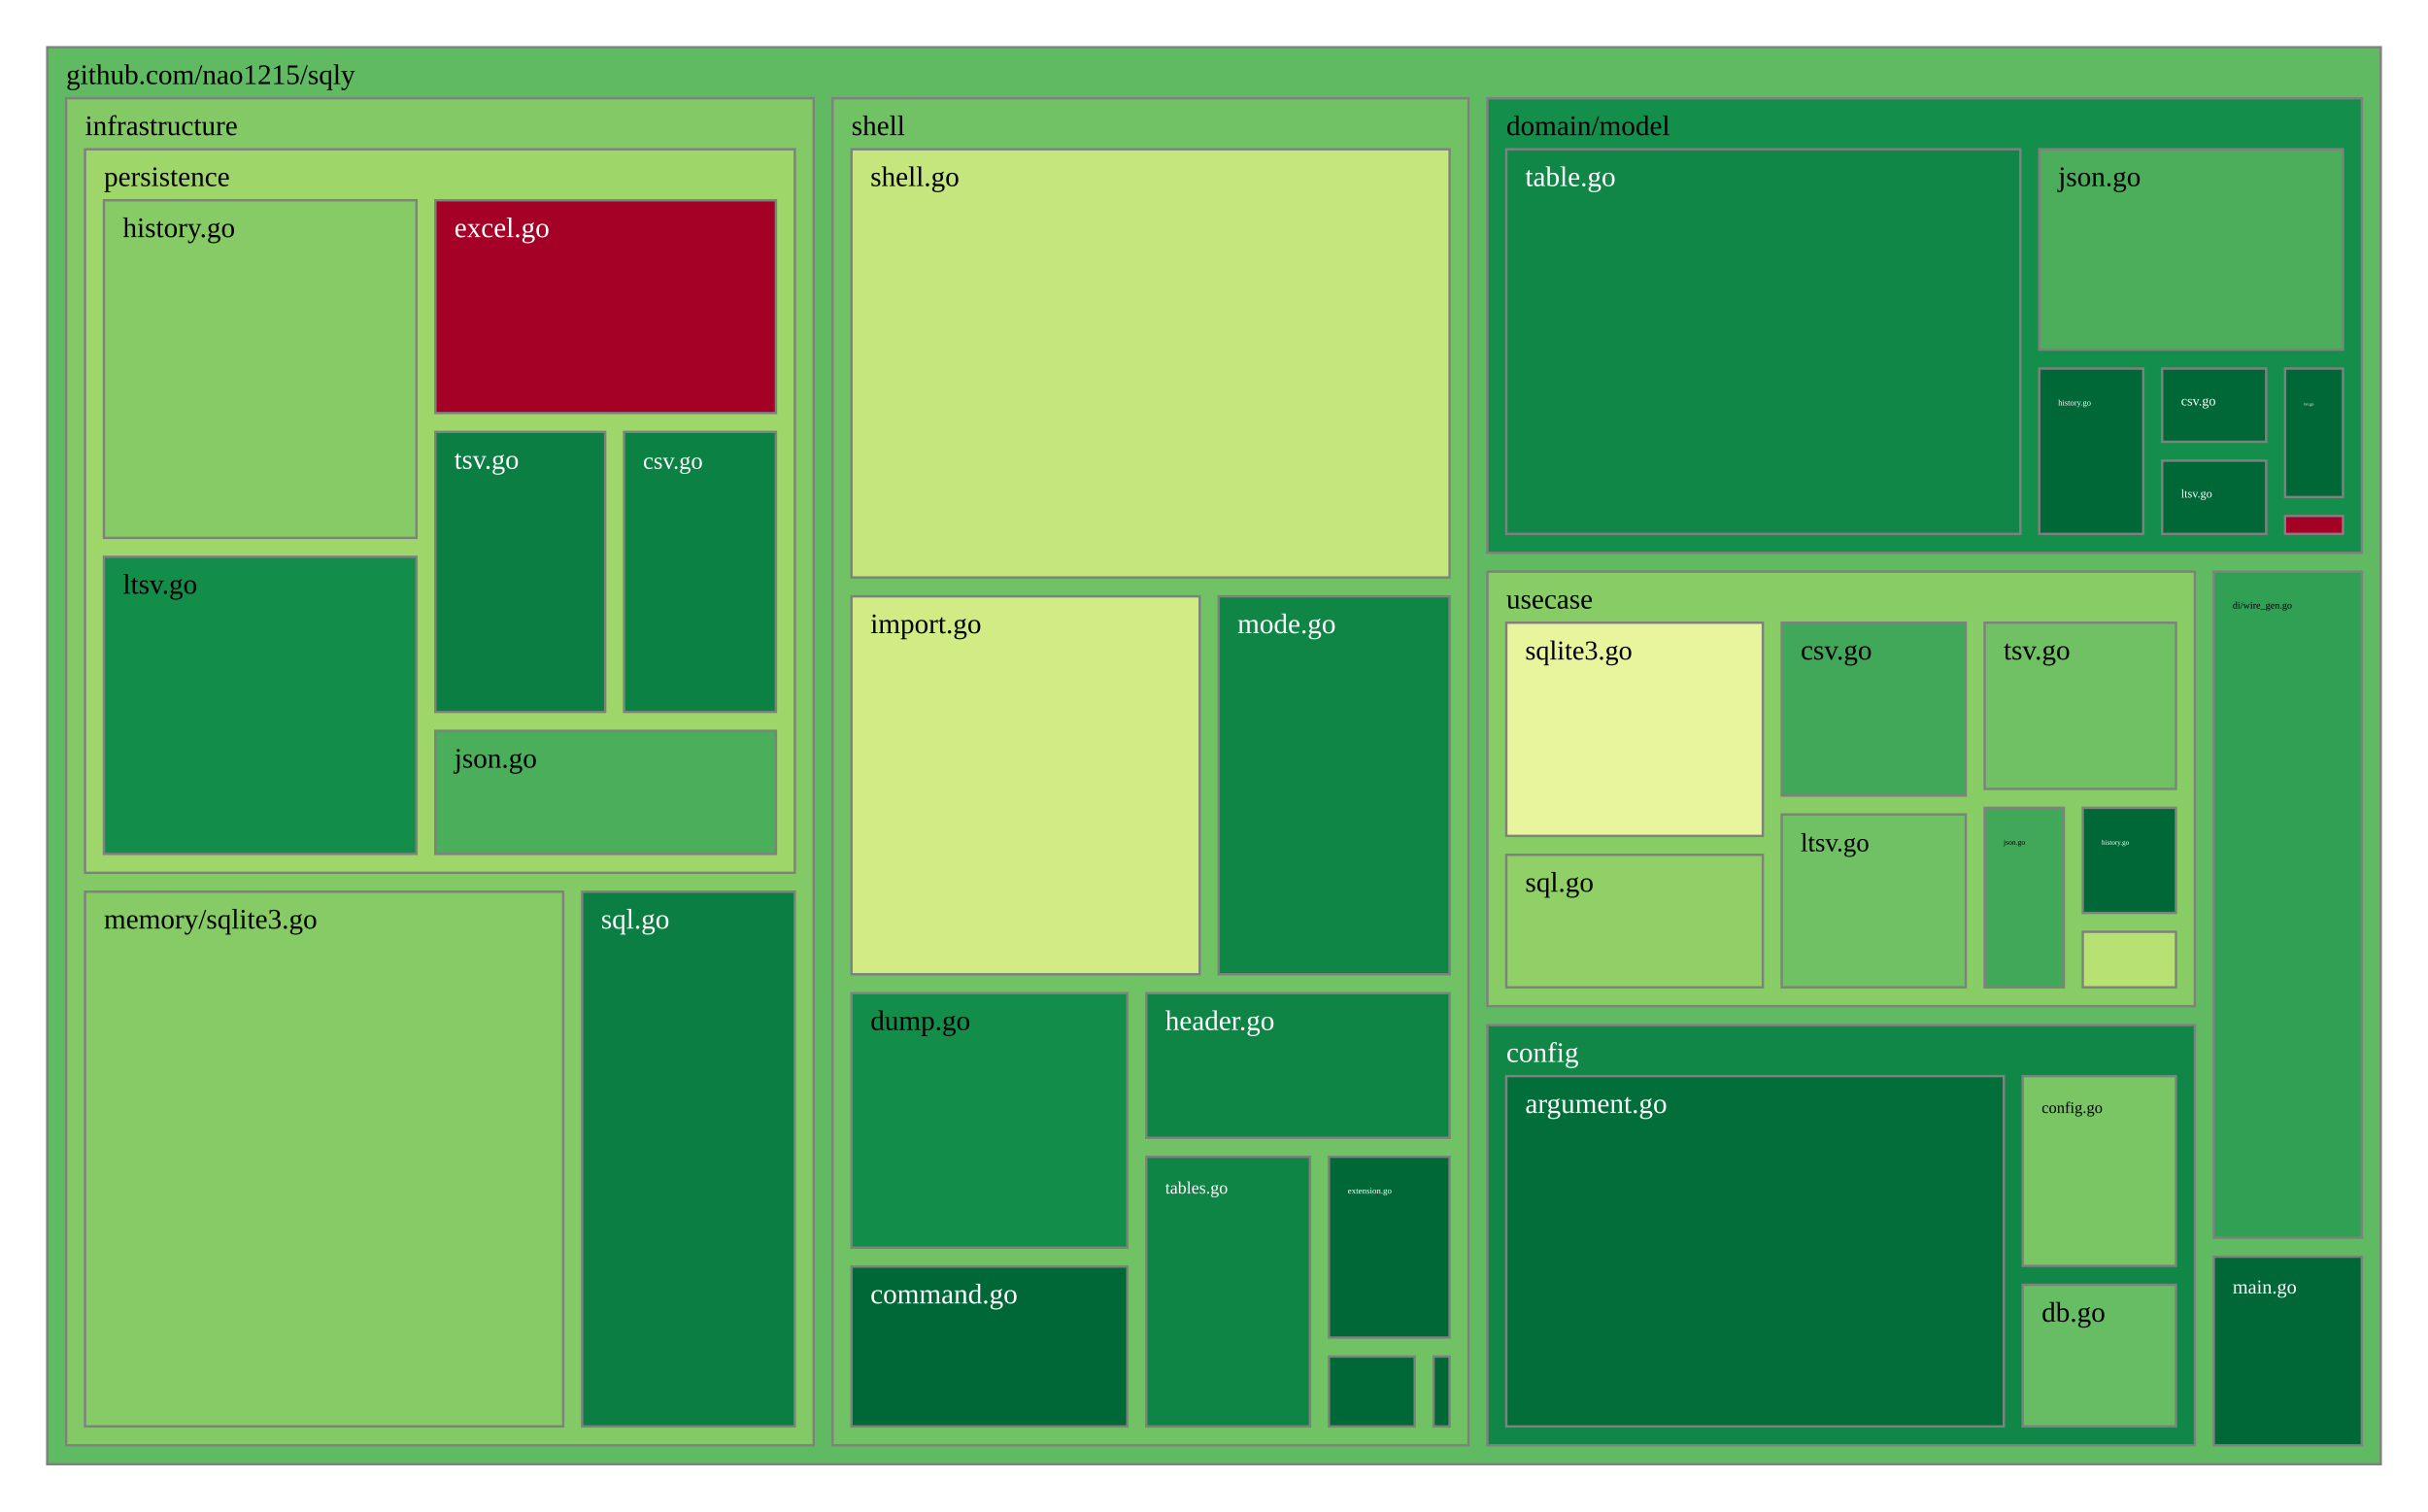
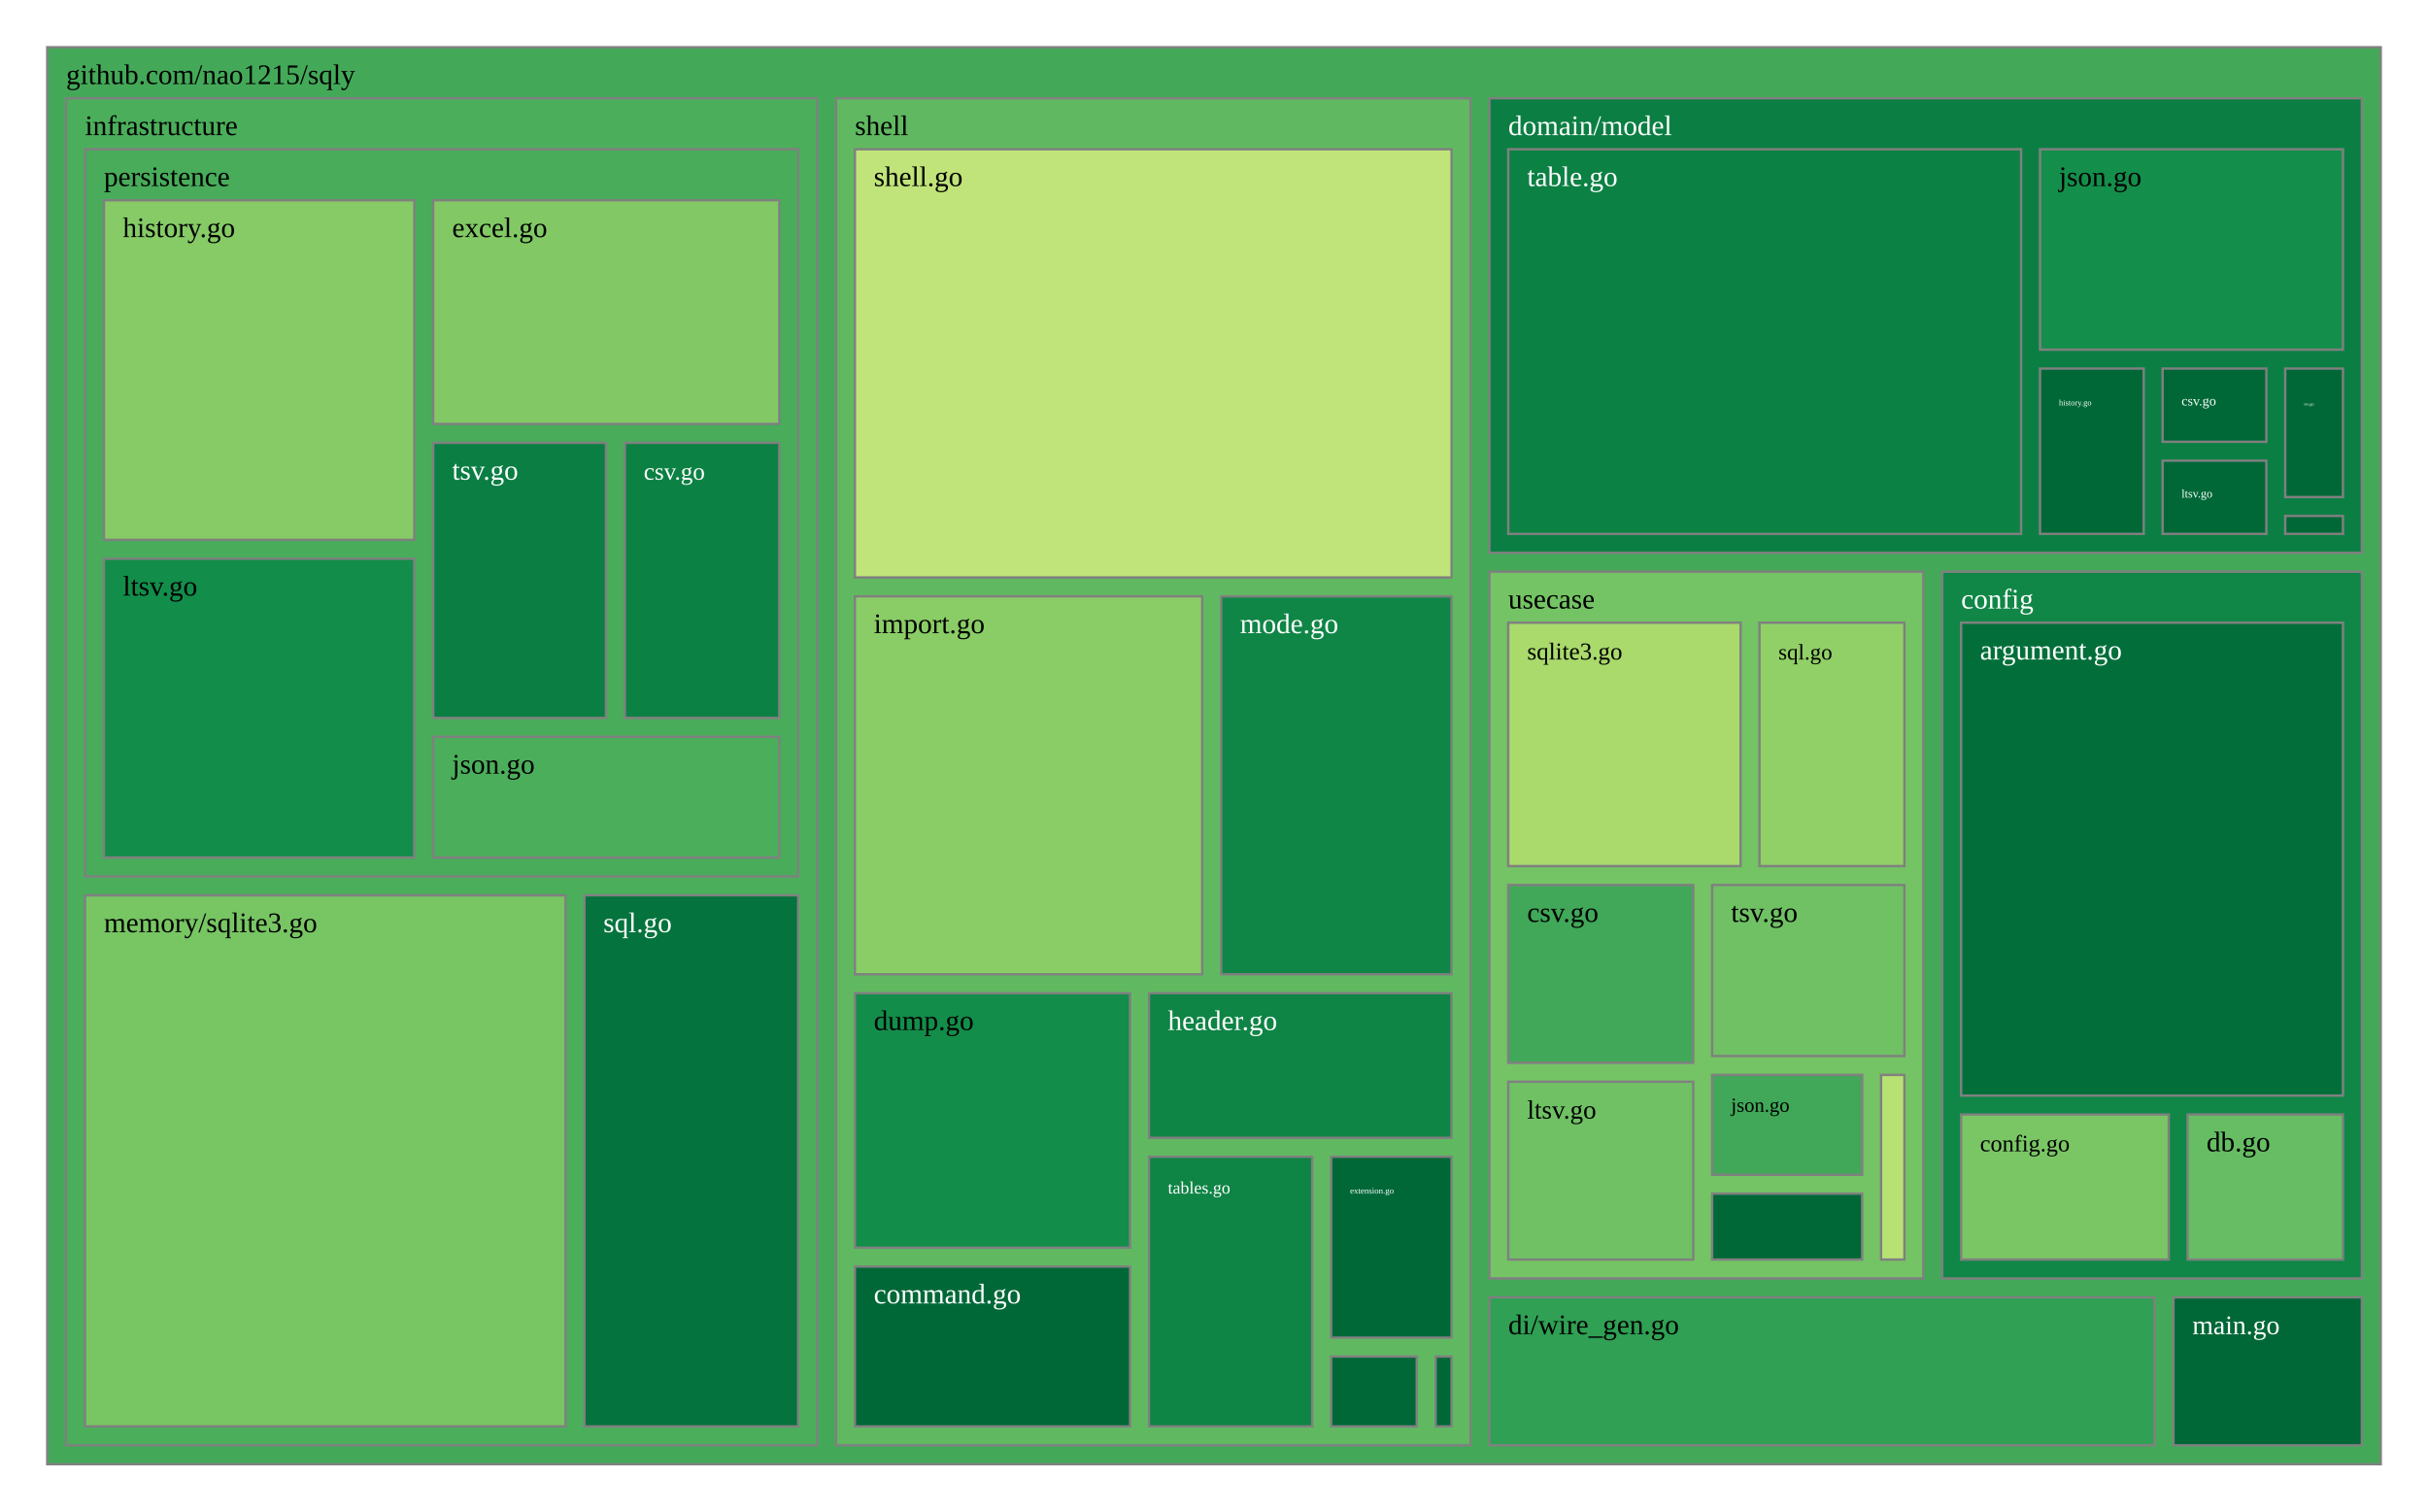
<svg xmlns="http://www.w3.org/2000/svg" viewBox="0 0 1028 640" style="background: white none repeat scroll 0% 0%;">
  <g>
-     <rect x="20" y="20" width="988" height="600" style="fill: rgb(96, 186, 97);opacity:1;fill-opacity:1.00;stroke:rgb(128,128,128);stroke-width:1px;stroke-opacity:1.00;" />
+     <rect x="20" y="20" width="988" height="600" style="fill: rgb(67, 169, 88);opacity:1;fill-opacity:1.00;stroke:rgb(128,128,128);stroke-width:1px;stroke-opacity:1.00;" />
    <text data-notex="1" text-anchor="start" transform="translate(28,35.6) scale(1)" style="font-family: Open Sans, verdana, arial, sans-serif !important; font-size: 12px; fill: rgb(0, 0, 0); fill-opacity: 1.00; white-space: pre;" data-math="N">github.com/nao1215/sqly</text>
  </g>
  <g>
-     <rect x="629.754" y="434.066" width="299.53" height="177.934" style="fill: rgb(16, 135, 71);opacity:1;fill-opacity:1.00;stroke:rgb(128,128,128);stroke-width:1px;stroke-opacity:1.00;" />
-     <text data-notex="1" text-anchor="start" transform="translate(637.7544,449.6656) scale(1)" style="font-family: Open Sans, verdana, arial, sans-serif !important; font-size: 12px; fill: rgb(255, 255, 255); fill-opacity: 1.00; white-space: pre;" data-math="N">config</text>
+     <rect x="822.318" y="242.068" width="177.682" height="299.275" style="fill: rgb(16, 135, 71);opacity:1;fill-opacity:1.00;stroke:rgb(128,128,128);stroke-width:1px;stroke-opacity:1.00;" />
+     <text data-notex="1" text-anchor="start" transform="translate(830.3184,257.6682) scale(1)" style="font-family: Open Sans, verdana, arial, sans-serif !important; font-size: 12px; fill: rgb(255, 255, 255); fill-opacity: 1.00; white-space: pre;" data-math="N">config</text>
  </g>
  <g>
-     <rect x="937.285" y="242.068" width="62.715" height="282.041" style="fill: rgb(47, 160, 84);opacity:1;fill-opacity:1.00;stroke:rgb(128,128,128);stroke-width:1px;stroke-opacity:1.00;" />
-     <text data-notex="1" text-anchor="start" transform="translate(945.2845,257.6682) scale(0.347585)" style="font-family: Open Sans, verdana, arial, sans-serif !important; font-size: 12px; fill: rgb(0, 0, 0); fill-opacity: 1.00; white-space: pre;" data-math="N">di/wire_gen.go</text>
+     <rect x="630.582" y="549.343" width="281.646" height="62.657" style="fill: rgb(47, 160, 84);opacity:1;fill-opacity:1.00;stroke:rgb(128,128,128);stroke-width:1px;stroke-opacity:1.00;" />
+     <text data-notex="1" text-anchor="start" transform="translate(638.5821,564.9432) scale(1)" style="font-family: Open Sans, verdana, arial, sans-serif !important; font-size: 12px; fill: rgb(0, 0, 0); fill-opacity: 1.00; white-space: pre;" data-math="N">di/wire_gen.go</text>
  </g>
  <g>
-     <rect x="629.754" y="41.6" width="370.246" height="192.468" style="fill: rgb(20, 143, 75);opacity:1;fill-opacity:1.00;stroke:rgb(128,128,128);stroke-width:1px;stroke-opacity:1.00;" />
-     <text data-notex="1" text-anchor="start" transform="translate(637.7544,57.2) scale(1)" style="font-family: Open Sans, verdana, arial, sans-serif !important; font-size: 12px; fill: rgb(0, 0, 0); fill-opacity: 1.00; white-space: pre;" data-math="N">domain/model</text>
+     <rect x="630.582" y="41.6" width="369.418" height="192.468" style="fill: rgb(11, 127, 67);opacity:1;fill-opacity:1.00;stroke:rgb(128,128,128);stroke-width:1px;stroke-opacity:1.00;" />
+     <text data-notex="1" text-anchor="start" transform="translate(638.5821,57.2) scale(1)" style="font-family: Open Sans, verdana, arial, sans-serif !important; font-size: 12px; fill: rgb(255, 255, 255); fill-opacity: 1.00; white-space: pre;" data-math="N">domain/model</text>
  </g>
  <g>
-     <rect x="28" y="41.6" width="316.518" height="570.4" style="fill: rgb(131, 202, 102);opacity:1;fill-opacity:1.00;stroke:rgb(128,128,128);stroke-width:1px;stroke-opacity:1.00;" />
+     <rect x="28" y="41.6" width="317.952" height="570.4" style="fill: rgb(75, 174, 91);opacity:1;fill-opacity:1.00;stroke:rgb(128,128,128);stroke-width:1px;stroke-opacity:1.00;" />
    <text data-notex="1" text-anchor="start" transform="translate(36,57.2) scale(1)" style="font-family: Open Sans, verdana, arial, sans-serif !important; font-size: 12px; fill: rgb(0, 0, 0); fill-opacity: 1.00; white-space: pre;" data-math="N">infrastructure</text>
  </g>
  <g>
-     <rect x="937.285" y="532.109" width="62.715" height="79.891" style="fill: rgb(0, 104, 55);opacity:1;fill-opacity:1.00;stroke:rgb(128,128,128);stroke-width:1px;stroke-opacity:1.00;" />
-     <text data-notex="1" text-anchor="start" transform="translate(945.2845,547.7089) scale(0.695171)" style="font-family: Open Sans, verdana, arial, sans-serif !important; font-size: 12px; fill: rgb(255, 255, 255); fill-opacity: 1.00; white-space: pre;" data-math="N">main.go</text>
+     <rect x="920.228" y="549.343" width="79.772" height="62.657" style="fill: rgb(0, 104, 55);opacity:1;fill-opacity:1.00;stroke:rgb(128,128,128);stroke-width:1px;stroke-opacity:1.00;" />
+     <text data-notex="1" text-anchor="start" transform="translate(928.2284,564.9432) scale(0.948982)" style="font-family: Open Sans, verdana, arial, sans-serif !important; font-size: 12px; fill: rgb(255, 255, 255); fill-opacity: 1.00; white-space: pre;" data-math="N">main.go</text>
  </g>
  <g>
-     <rect x="352.518" y="41.6" width="269.237" height="570.4" style="fill: rgb(113, 194, 100);opacity:1;fill-opacity:1.00;stroke:rgb(128,128,128);stroke-width:1px;stroke-opacity:1.00;" />
-     <text data-notex="1" text-anchor="start" transform="translate(360.5175,57.2) scale(1)" style="font-family: Open Sans, verdana, arial, sans-serif !important; font-size: 12px; fill: rgb(0, 0, 0); fill-opacity: 1.00; white-space: pre;" data-math="N">shell</text>
+     <rect x="353.952" y="41.6" width="268.63" height="570.4" style="fill: rgb(96, 185, 97);opacity:1;fill-opacity:1.00;stroke:rgb(128,128,128);stroke-width:1px;stroke-opacity:1.00;" />
+     <text data-notex="1" text-anchor="start" transform="translate(361.9519,57.2) scale(1)" style="font-family: Open Sans, verdana, arial, sans-serif !important; font-size: 12px; fill: rgb(0, 0, 0); fill-opacity: 1.00; white-space: pre;" data-math="N">shell</text>
  </g>
  <g>
-     <rect x="629.754" y="242.068" width="299.53" height="183.997" style="fill: rgb(136, 204, 102);opacity:1;fill-opacity:1.00;stroke:rgb(128,128,128);stroke-width:1px;stroke-opacity:1.00;" />
-     <text data-notex="1" text-anchor="start" transform="translate(637.7544,257.6682) scale(1)" style="font-family: Open Sans, verdana, arial, sans-serif !important; font-size: 12px; fill: rgb(0, 0, 0); fill-opacity: 1.00; white-space: pre;" data-math="N">usecase</text>
+     <rect x="630.582" y="242.068" width="183.736" height="299.275" style="fill: rgb(116, 195, 100);opacity:1;fill-opacity:1.00;stroke:rgb(128,128,128);stroke-width:1px;stroke-opacity:1.00;" />
+     <text data-notex="1" text-anchor="start" transform="translate(638.5821,257.6682) scale(1)" style="font-family: Open Sans, verdana, arial, sans-serif !important; font-size: 12px; fill: rgb(0, 0, 0); fill-opacity: 1.00; white-space: pre;" data-math="N">usecase</text>
  </g>
  <g>
-     <rect x="637.754" y="455.666" width="210.648" height="148.334" style="fill: rgb(2, 111, 58);opacity:1;fill-opacity:1.00;stroke:rgb(128,128,128);stroke-width:1px;stroke-opacity:1.00;" />
-     <text data-notex="1" text-anchor="start" transform="translate(645.7544,471.2656) scale(1)" style="font-family: Open Sans, verdana, arial, sans-serif !important; font-size: 12px; fill: rgb(255, 255, 255); fill-opacity: 1.00; white-space: pre;" data-math="N">argument.go</text>
+     <rect x="830.318" y="263.668" width="161.682" height="200.256" style="fill: rgb(2, 111, 58);opacity:1;fill-opacity:1.00;stroke:rgb(128,128,128);stroke-width:1px;stroke-opacity:1.00;" />
+     <text data-notex="1" text-anchor="start" transform="translate(838.3184,279.2682) scale(1)" style="font-family: Open Sans, verdana, arial, sans-serif !important; font-size: 12px; fill: rgb(255, 255, 255); fill-opacity: 1.00; white-space: pre;" data-math="N">argument.go</text>
  </g>
  <g>
-     <rect x="856.402" y="455.666" width="64.883" height="80.363" style="fill: rgb(122, 198, 101);opacity:1;fill-opacity:1.00;stroke:rgb(128,128,128);stroke-width:1px;stroke-opacity:1.00;" />
-     <text data-notex="1" text-anchor="start" transform="translate(864.402,471.2656) scale(0.56577)" style="font-family: Open Sans, verdana, arial, sans-serif !important; font-size: 12px; fill: rgb(0, 0, 0); fill-opacity: 1.00; white-space: pre;" data-math="N">config.go</text>
+     <rect x="830.318" y="471.924" width="87.907" height="61.419" style="fill: rgb(122, 198, 101);opacity:1;fill-opacity:1.00;stroke:rgb(128,128,128);stroke-width:1px;stroke-opacity:1.00;" />
+     <text data-notex="1" text-anchor="start" transform="translate(838.3184,487.5244) scale(0.832257)" style="font-family: Open Sans, verdana, arial, sans-serif !important; font-size: 12px; fill: rgb(0, 0, 0); fill-opacity: 1.00; white-space: pre;" data-math="N">config.go</text>
  </g>
  <g>
-     <rect x="856.402" y="544.029" width="64.883" height="59.971" style="fill: rgb(102, 189, 99);opacity:1;fill-opacity:1.00;stroke:rgb(128,128,128);stroke-width:1px;stroke-opacity:1.00;" />
-     <text data-notex="1" text-anchor="start" transform="translate(864.402,559.6285) scale(1)" style="font-family: Open Sans, verdana, arial, sans-serif !important; font-size: 12px; fill: rgb(0, 0, 0); fill-opacity: 1.00; white-space: pre;" data-math="N">db.go</text>
+     <rect x="926.225" y="471.924" width="65.775" height="61.419" style="fill: rgb(102, 189, 99);opacity:1;fill-opacity:1.00;stroke:rgb(128,128,128);stroke-width:1px;stroke-opacity:1.00;" />
+     <text data-notex="1" text-anchor="start" transform="translate(934.2254,487.5244) scale(1)" style="font-family: Open Sans, verdana, arial, sans-serif !important; font-size: 12px; fill: rgb(0, 0, 0); fill-opacity: 1.00; white-space: pre;" data-math="N">db.go</text>
  </g>
  <g>
-     <rect x="915.448" y="156.063" width="44.032" height="31.003" style="fill: rgb(0, 104, 55);opacity:1;fill-opacity:1.00;stroke:rgb(128,128,128);stroke-width:1px;stroke-opacity:1.00;" />
-     <text data-notex="1" text-anchor="start" transform="translate(923.4477,171.6631) scale(0.486669)" style="font-family: Open Sans, verdana, arial, sans-serif !important; font-size: 12px; fill: rgb(255, 255, 255); fill-opacity: 1.00; white-space: pre;" data-math="N">csv.go</text>
+     <rect x="915.641" y="156.063" width="43.913" height="31.003" style="fill: rgb(0, 104, 55);opacity:1;fill-opacity:1.00;stroke:rgb(128,128,128);stroke-width:1px;stroke-opacity:1.00;" />
+     <text data-notex="1" text-anchor="start" transform="translate(923.6409,171.6631) scale(0.484605)" style="font-family: Open Sans, verdana, arial, sans-serif !important; font-size: 12px; fill: rgb(255, 255, 255); fill-opacity: 1.00; white-space: pre;" data-math="N">csv.go</text>
  </g>
  <g>
-     <rect x="967.48" y="218.467" width="24.52" height="7.601" style="fill: rgb(165, 0, 38);opacity:1;fill-opacity:1.00;stroke:rgb(128,128,128);stroke-width:1px;stroke-opacity:1.00;" />
+     <rect x="967.554" y="218.467" width="24.446" height="7.601" style="fill: rgb(0, 104, 55);opacity:1;fill-opacity:1.00;stroke:rgb(128,128,128);stroke-width:1px;stroke-opacity:1.00;" />
  </g>
  <g>
-     <rect x="863.416" y="156.063" width="44.032" height="70.005" style="fill: rgb(0, 104, 55);opacity:1;fill-opacity:1.00;stroke:rgb(128,128,128);stroke-width:1px;stroke-opacity:1.00;" />
-     <text data-notex="1" text-anchor="start" transform="translate(871.4156,171.6631) scale(0.292002)" style="font-family: Open Sans, verdana, arial, sans-serif !important; font-size: 12px; fill: rgb(255, 255, 255); fill-opacity: 1.00; white-space: pre;" data-math="N">history.go</text>
+     <rect x="863.728" y="156.063" width="43.913" height="70.005" style="fill: rgb(0, 104, 55);opacity:1;fill-opacity:1.00;stroke:rgb(128,128,128);stroke-width:1px;stroke-opacity:1.00;" />
+     <text data-notex="1" text-anchor="start" transform="translate(871.7277,171.6631) scale(0.290763)" style="font-family: Open Sans, verdana, arial, sans-serif !important; font-size: 12px; fill: rgb(255, 255, 255); fill-opacity: 1.00; white-space: pre;" data-math="N">history.go</text>
  </g>
  <g>
-     <rect x="863.416" y="63.2" width="128.584" height="84.863" style="fill: rgb(76, 174, 91);opacity:1;fill-opacity:1.00;stroke:rgb(128,128,128);stroke-width:1px;stroke-opacity:1.00;" />
-     <text data-notex="1" text-anchor="start" transform="translate(871.4156,78.8) scale(1)" style="font-family: Open Sans, verdana, arial, sans-serif !important; font-size: 12px; fill: rgb(0, 0, 0); fill-opacity: 1.00; white-space: pre;" data-math="N">json.go</text>
+     <rect x="863.728" y="63.2" width="128.272" height="84.863" style="fill: rgb(20, 142, 75);opacity:1;fill-opacity:1.00;stroke:rgb(128,128,128);stroke-width:1px;stroke-opacity:1.00;" />
+     <text data-notex="1" text-anchor="start" transform="translate(871.7277,78.8) scale(1)" style="font-family: Open Sans, verdana, arial, sans-serif !important; font-size: 12px; fill: rgb(0, 0, 0); fill-opacity: 1.00; white-space: pre;" data-math="N">json.go</text>
  </g>
  <g>
-     <rect x="915.448" y="195.066" width="44.032" height="31.003" style="fill: rgb(0, 104, 55);opacity:1;fill-opacity:1.00;stroke:rgb(128,128,128);stroke-width:1px;stroke-opacity:1.00;" />
-     <text data-notex="1" text-anchor="start" transform="translate(923.4477,210.6657) scale(0.417145)" style="font-family: Open Sans, verdana, arial, sans-serif !important; font-size: 12px; fill: rgb(255, 255, 255); fill-opacity: 1.00; white-space: pre;" data-math="N">ltsv.go</text>
+     <rect x="915.641" y="195.066" width="43.913" height="31.003" style="fill: rgb(0, 104, 55);opacity:1;fill-opacity:1.00;stroke:rgb(128,128,128);stroke-width:1px;stroke-opacity:1.00;" />
+     <text data-notex="1" text-anchor="start" transform="translate(923.6409,210.6657) scale(0.415376)" style="font-family: Open Sans, verdana, arial, sans-serif !important; font-size: 12px; fill: rgb(255, 255, 255); fill-opacity: 1.00; white-space: pre;" data-math="N">ltsv.go</text>
  </g>
  <g>
-     <rect x="637.754" y="63.2" width="217.661" height="162.868" style="fill: rgb(16, 135, 71);opacity:1;fill-opacity:1.00;stroke:rgb(128,128,128);stroke-width:1px;stroke-opacity:1.00;" />
-     <text data-notex="1" text-anchor="start" transform="translate(645.7544,78.8) scale(1)" style="font-family: Open Sans, verdana, arial, sans-serif !important; font-size: 12px; fill: rgb(255, 255, 255); fill-opacity: 1.00; white-space: pre;" data-math="N">table.go</text>
+     <rect x="638.582" y="63.2" width="217.146" height="162.868" style="fill: rgb(12, 129, 68);opacity:1;fill-opacity:1.00;stroke:rgb(128,128,128);stroke-width:1px;stroke-opacity:1.00;" />
+     <text data-notex="1" text-anchor="start" transform="translate(646.5821,78.8) scale(1)" style="font-family: Open Sans, verdana, arial, sans-serif !important; font-size: 12px; fill: rgb(255, 255, 255); fill-opacity: 1.00; white-space: pre;" data-math="N">table.go</text>
  </g>
  <g>
-     <rect x="967.48" y="156.063" width="24.52" height="54.404" style="fill: rgb(0, 104, 55);opacity:1;fill-opacity:1.00;stroke:rgb(128,128,128);stroke-width:1px;stroke-opacity:1.00;" />
-     <text data-notex="1" text-anchor="start" transform="translate(975.4799,171.6631) scale(0.147918)" style="font-family: Open Sans, verdana, arial, sans-serif !important; font-size: 12px; fill: rgb(255, 255, 255); fill-opacity: 1.00; white-space: pre;" data-math="N">tsv.go</text>
+     <rect x="967.554" y="156.063" width="24.446" height="54.404" style="fill: rgb(0, 104, 55);opacity:1;fill-opacity:1.00;stroke:rgb(128,128,128);stroke-width:1px;stroke-opacity:1.00;" />
+     <text data-notex="1" text-anchor="start" transform="translate(975.5542,171.6631) scale(0.146628)" style="font-family: Open Sans, verdana, arial, sans-serif !important; font-size: 12px; fill: rgb(255, 255, 255); fill-opacity: 1.00; white-space: pre;" data-math="N">tsv.go</text>
  </g>
  <g>
-     <rect x="36" y="377.579" width="202.462" height="226.421" style="fill: rgb(134, 203, 102);opacity:1;fill-opacity:1.00;stroke:rgb(128,128,128);stroke-width:1px;stroke-opacity:1.00;" />
-     <text data-notex="1" text-anchor="start" transform="translate(44,393.1788) scale(1)" style="font-family: Open Sans, verdana, arial, sans-serif !important; font-size: 12px; fill: rgb(0, 0, 0); fill-opacity: 1.00; white-space: pre;" data-math="N">memory/sqlite3.go</text>
+     <rect x="36" y="379.121" width="203.44" height="224.879" style="fill: rgb(120, 197, 100);opacity:1;fill-opacity:1.00;stroke:rgb(128,128,128);stroke-width:1px;stroke-opacity:1.00;" />
+     <text data-notex="1" text-anchor="start" transform="translate(44,394.7211) scale(1)" style="font-family: Open Sans, verdana, arial, sans-serif !important; font-size: 12px; fill: rgb(0, 0, 0); fill-opacity: 1.00; white-space: pre;" data-math="N">memory/sqlite3.go</text>
  </g>
  <g>
-     <rect x="36" y="63.2" width="300.518" height="306.379" style="fill: rgb(159, 214, 105);opacity:1;fill-opacity:1.00;stroke:rgb(128,128,128);stroke-width:1px;stroke-opacity:1.00;" />
+     <rect x="36" y="63.2" width="301.952" height="307.921" style="fill: rgb(72, 172, 90);opacity:1;fill-opacity:1.00;stroke:rgb(128,128,128);stroke-width:1px;stroke-opacity:1.00;" />
    <text data-notex="1" text-anchor="start" transform="translate(44,78.8) scale(1)" style="font-family: Open Sans, verdana, arial, sans-serif !important; font-size: 12px; fill: rgb(0, 0, 0); fill-opacity: 1.00; white-space: pre;" data-math="N">persistence</text>
  </g>
  <g>
-     <rect x="246.462" y="377.579" width="90.056" height="226.421" style="fill: rgb(11, 127, 67);opacity:1;fill-opacity:1.00;stroke:rgb(128,128,128);stroke-width:1px;stroke-opacity:1.00;" />
-     <text data-notex="1" text-anchor="start" transform="translate(254.4616,393.1788) scale(1)" style="font-family: Open Sans, verdana, arial, sans-serif !important; font-size: 12px; fill: rgb(255, 255, 255); fill-opacity: 1.00; white-space: pre;" data-math="N">sql.go</text>
+     <rect x="247.44" y="379.121" width="90.512" height="224.879" style="fill: rgb(4, 115, 61);opacity:1;fill-opacity:1.00;stroke:rgb(128,128,128);stroke-width:1px;stroke-opacity:1.00;" />
+     <text data-notex="1" text-anchor="start" transform="translate(255.44,394.7211) scale(1)" style="font-family: Open Sans, verdana, arial, sans-serif !important; font-size: 12px; fill: rgb(255, 255, 255); fill-opacity: 1.00; white-space: pre;" data-math="N">sql.go</text>
  </g>
  <g>
-     <rect x="360.518" y="536.314" width="116.813" height="67.686" style="fill: rgb(0, 104, 55);opacity:1;fill-opacity:1.00;stroke:rgb(128,128,128);stroke-width:1px;stroke-opacity:1.00;" />
-     <text data-notex="1" text-anchor="start" transform="translate(368.5175,551.9137) scale(1)" style="font-family: Open Sans, verdana, arial, sans-serif !important; font-size: 12px; fill: rgb(255, 255, 255); fill-opacity: 1.00; white-space: pre;" data-math="N">command.go</text>
+     <rect x="361.952" y="536.314" width="116.523" height="67.686" style="fill: rgb(0, 104, 55);opacity:1;fill-opacity:1.00;stroke:rgb(128,128,128);stroke-width:1px;stroke-opacity:1.00;" />
+     <text data-notex="1" text-anchor="start" transform="translate(369.9519,551.9137) scale(1)" style="font-family: Open Sans, verdana, arial, sans-serif !important; font-size: 12px; fill: rgb(255, 255, 255); fill-opacity: 1.00; white-space: pre;" data-math="N">command.go</text>
  </g>
  <g>
-     <rect x="360.518" y="420.558" width="116.813" height="107.756" style="fill: rgb(19, 141, 74);opacity:1;fill-opacity:1.00;stroke:rgb(128,128,128);stroke-width:1px;stroke-opacity:1.00;" />
-     <text data-notex="1" text-anchor="start" transform="translate(368.5175,436.1581) scale(1)" style="font-family: Open Sans, verdana, arial, sans-serif !important; font-size: 12px; fill: rgb(0, 0, 0); fill-opacity: 1.00; white-space: pre;" data-math="N">dump.go</text>
+     <rect x="361.952" y="420.558" width="116.523" height="107.756" style="fill: rgb(19, 141, 74);opacity:1;fill-opacity:1.00;stroke:rgb(128,128,128);stroke-width:1px;stroke-opacity:1.00;" />
+     <text data-notex="1" text-anchor="start" transform="translate(369.9519,436.1581) scale(1)" style="font-family: Open Sans, verdana, arial, sans-serif !important; font-size: 12px; fill: rgb(0, 0, 0); fill-opacity: 1.00; white-space: pre;" data-math="N">dump.go</text>
  </g>
  <g>
-     <rect x="606.975" y="574.401" width="6.779" height="29.599" style="fill: rgb(0, 104, 55);opacity:1;fill-opacity:1.00;stroke:rgb(128,128,128);stroke-width:1px;stroke-opacity:1.00;" />
+     <rect x="607.837" y="574.401" width="6.745" height="29.599" style="fill: rgb(0, 104, 55);opacity:1;fill-opacity:1.00;stroke:rgb(128,128,128);stroke-width:1px;stroke-opacity:1.00;" />
  </g>
  <g>
-     <rect x="562.637" y="489.803" width="51.117" height="76.598" style="fill: rgb(0, 104, 55);opacity:1;fill-opacity:1.00;stroke:rgb(128,128,128);stroke-width:1px;stroke-opacity:1.00;" />
-     <text data-notex="1" text-anchor="start" transform="translate(570.6375,505.4031) scale(0.304834)" style="font-family: Open Sans, verdana, arial, sans-serif !important; font-size: 12px; fill: rgb(255, 255, 255); fill-opacity: 1.00; white-space: pre;" data-math="N">extension.go</text>
+     <rect x="563.602" y="489.803" width="50.98" height="76.598" style="fill: rgb(0, 104, 55);opacity:1;fill-opacity:1.00;stroke:rgb(128,128,128);stroke-width:1px;stroke-opacity:1.00;" />
+     <text data-notex="1" text-anchor="start" transform="translate(571.6024,505.4031) scale(0.303643)" style="font-family: Open Sans, verdana, arial, sans-serif !important; font-size: 12px; fill: rgb(255, 255, 255); fill-opacity: 1.00; white-space: pre;" data-math="N">extension.go</text>
  </g>
  <g>
-     <rect x="485.331" y="420.558" width="128.424" height="61.245" style="fill: rgb(14, 132, 69);opacity:1;fill-opacity:1.00;stroke:rgb(128,128,128);stroke-width:1px;stroke-opacity:1.00;" />
-     <text data-notex="1" text-anchor="start" transform="translate(493.3307,436.1581) scale(1)" style="font-family: Open Sans, verdana, arial, sans-serif !important; font-size: 12px; fill: rgb(255, 255, 255); fill-opacity: 1.00; white-space: pre;" data-math="N">header.go</text>
+     <rect x="486.475" y="420.558" width="128.107" height="61.245" style="fill: rgb(14, 132, 69);opacity:1;fill-opacity:1.00;stroke:rgb(128,128,128);stroke-width:1px;stroke-opacity:1.00;" />
+     <text data-notex="1" text-anchor="start" transform="translate(494.4752,436.1581) scale(1)" style="font-family: Open Sans, verdana, arial, sans-serif !important; font-size: 12px; fill: rgb(255, 255, 255); fill-opacity: 1.00; white-space: pre;" data-math="N">header.go</text>
  </g>
  <g>
-     <rect x="562.637" y="574.401" width="36.338" height="29.599" style="fill: rgb(0, 104, 55);opacity:1;fill-opacity:1.00;stroke:rgb(128,128,128);stroke-width:1px;stroke-opacity:1.00;" />
+     <rect x="563.602" y="574.401" width="36.235" height="29.599" style="fill: rgb(0, 104, 55);opacity:1;fill-opacity:1.00;stroke:rgb(128,128,128);stroke-width:1px;stroke-opacity:1.00;" />
  </g>
  <g>
-     <rect x="360.518" y="252.515" width="147.419" height="160.043" style="fill: rgb(209, 236, 133);opacity:1;fill-opacity:1.00;stroke:rgb(128,128,128);stroke-width:1px;stroke-opacity:1.00;" />
-     <text data-notex="1" text-anchor="start" transform="translate(368.5175,268.1147) scale(1)" style="font-family: Open Sans, verdana, arial, sans-serif !important; font-size: 12px; fill: rgb(0, 0, 0); fill-opacity: 1.00; white-space: pre;" data-math="N">import.go</text>
+     <rect x="361.952" y="252.515" width="147.058" height="160.043" style="fill: rgb(138, 205, 102);opacity:1;fill-opacity:1.00;stroke:rgb(128,128,128);stroke-width:1px;stroke-opacity:1.00;" />
+     <text data-notex="1" text-anchor="start" transform="translate(369.9519,268.1147) scale(1)" style="font-family: Open Sans, verdana, arial, sans-serif !important; font-size: 12px; fill: rgb(0, 0, 0); fill-opacity: 1.00; white-space: pre;" data-math="N">import.go</text>
  </g>
  <g>
-     <rect x="515.937" y="252.515" width="97.817" height="160.043" style="fill: rgb(15, 134, 70);opacity:1;fill-opacity:1.00;stroke:rgb(128,128,128);stroke-width:1px;stroke-opacity:1.00;" />
-     <text data-notex="1" text-anchor="start" transform="translate(523.9369,268.1147) scale(1)" style="font-family: Open Sans, verdana, arial, sans-serif !important; font-size: 12px; fill: rgb(255, 255, 255); fill-opacity: 1.00; white-space: pre;" data-math="N">mode.go</text>
+     <rect x="517.01" y="252.515" width="97.572" height="160.043" style="fill: rgb(15, 134, 70);opacity:1;fill-opacity:1.00;stroke:rgb(128,128,128);stroke-width:1px;stroke-opacity:1.00;" />
+     <text data-notex="1" text-anchor="start" transform="translate(525.0103,268.1147) scale(1)" style="font-family: Open Sans, verdana, arial, sans-serif !important; font-size: 12px; fill: rgb(255, 255, 255); fill-opacity: 1.00; white-space: pre;" data-math="N">mode.go</text>
  </g>
  <g>
-     <rect x="360.518" y="63.2" width="253.237" height="181.315" style="fill: rgb(197, 230, 125);opacity:1;fill-opacity:1.00;stroke:rgb(128,128,128);stroke-width:1px;stroke-opacity:1.00;" />
-     <text data-notex="1" text-anchor="start" transform="translate(368.5175,78.8) scale(1)" style="font-family: Open Sans, verdana, arial, sans-serif !important; font-size: 12px; fill: rgb(0, 0, 0); fill-opacity: 1.00; white-space: pre;" data-math="N">shell.go</text>
+     <rect x="361.952" y="63.2" width="252.63" height="181.315" style="fill: rgb(192, 228, 121);opacity:1;fill-opacity:1.00;stroke:rgb(128,128,128);stroke-width:1px;stroke-opacity:1.00;" />
+     <text data-notex="1" text-anchor="start" transform="translate(369.9519,78.8) scale(1)" style="font-family: Open Sans, verdana, arial, sans-serif !important; font-size: 12px; fill: rgb(0, 0, 0); fill-opacity: 1.00; white-space: pre;" data-math="N">shell.go</text>
  </g>
  <g>
-     <rect x="485.331" y="489.803" width="69.307" height="114.197" style="fill: rgb(14, 132, 69);opacity:1;fill-opacity:1.00;stroke:rgb(128,128,128);stroke-width:1px;stroke-opacity:1.00;" />
-     <text data-notex="1" text-anchor="start" transform="translate(493.3307,505.4031) scale(0.616976)" style="font-family: Open Sans, verdana, arial, sans-serif !important; font-size: 12px; fill: rgb(255, 255, 255); fill-opacity: 1.00; white-space: pre;" data-math="N">tables.go</text>
+     <rect x="486.475" y="489.803" width="69.127" height="114.197" style="fill: rgb(14, 132, 69);opacity:1;fill-opacity:1.00;stroke:rgb(128,128,128);stroke-width:1px;stroke-opacity:1.00;" />
+     <text data-notex="1" text-anchor="start" transform="translate(494.4752,505.4031) scale(0.614899)" style="font-family: Open Sans, verdana, arial, sans-serif !important; font-size: 12px; fill: rgb(255, 255, 255); fill-opacity: 1.00; white-space: pre;" data-math="N">tables.go</text>
  </g>
  <g>
-     <rect x="754.366" y="263.668" width="77.925" height="73.199" style="fill: rgb(64, 168, 88);opacity:1;fill-opacity:1.00;stroke:rgb(128,128,128);stroke-width:1px;stroke-opacity:1.00;" />
-     <text data-notex="1" text-anchor="start" transform="translate(762.3664,279.2682) scale(1)" style="font-family: Open Sans, verdana, arial, sans-serif !important; font-size: 12px; fill: rgb(0, 0, 0); fill-opacity: 1.00; white-space: pre;" data-math="N">csv.go</text>
+     <rect x="638.582" y="374.738" width="78.327" height="75.302" style="fill: rgb(64, 168, 88);opacity:1;fill-opacity:1.00;stroke:rgb(128,128,128);stroke-width:1px;stroke-opacity:1.00;" />
+     <text data-notex="1" text-anchor="start" transform="translate(646.5821,390.3382) scale(1)" style="font-family: Open Sans, verdana, arial, sans-serif !important; font-size: 12px; fill: rgb(0, 0, 0); fill-opacity: 1.00; white-space: pre;" data-math="N">csv.go</text>
  </g>
  <g>
-     <rect x="881.821" y="394.566" width="39.463" height="23.5" style="fill: rgb(184, 225, 116);opacity:1;fill-opacity:1.00;stroke:rgb(128,128,128);stroke-width:1px;stroke-opacity:1.00;" />
+     <rect x="796.436" y="455.168" width="9.882" height="78.175" style="fill: rgb(184, 225, 116);opacity:1;fill-opacity:1.00;stroke:rgb(128,128,128);stroke-width:1px;stroke-opacity:1.00;" />
  </g>
  <g>
-     <rect x="881.821" y="342.067" width="39.463" height="44.499" style="fill: rgb(0, 104, 55);opacity:1;fill-opacity:1.00;stroke:rgb(128,128,128);stroke-width:1px;stroke-opacity:1.00;" />
-     <text data-notex="1" text-anchor="start" transform="translate(889.8214,357.6669) scale(0.244408)" style="font-family: Open Sans, verdana, arial, sans-serif !important; font-size: 12px; fill: rgb(255, 255, 255); fill-opacity: 1.00; white-space: pre;" data-math="N">history.go</text>
+     <rect x="724.909" y="505.437" width="63.528" height="27.906" style="fill: rgb(0, 104, 55);opacity:1;fill-opacity:1.00;stroke:rgb(128,128,128);stroke-width:1px;stroke-opacity:1.00;" />
  </g>
  <g>
-     <rect x="840.291" y="342.067" width="33.53" height="75.999" style="fill: rgb(64, 168, 88);opacity:1;fill-opacity:1.00;stroke:rgb(128,128,128);stroke-width:1px;stroke-opacity:1.00;" />
-     <text data-notex="1" text-anchor="start" transform="translate(848.2911,357.6669) scale(0.260867)" style="font-family: Open Sans, verdana, arial, sans-serif !important; font-size: 12px; fill: rgb(0, 0, 0); fill-opacity: 1.00; white-space: pre;" data-math="N">json.go</text>
+     <rect x="724.909" y="455.168" width="63.528" height="42.269" style="fill: rgb(64, 168, 88);opacity:1;fill-opacity:1.00;stroke:rgb(128,128,128);stroke-width:1px;stroke-opacity:1.00;" />
+     <text data-notex="1" text-anchor="start" transform="translate(732.9087,470.7682) scale(0.707259)" style="font-family: Open Sans, verdana, arial, sans-serif !important; font-size: 12px; fill: rgb(0, 0, 0); fill-opacity: 1.00; white-space: pre;" data-math="N">json.go</text>
  </g>
  <g>
-     <rect x="754.366" y="344.867" width="77.925" height="73.199" style="fill: rgb(111, 193, 100);opacity:1;fill-opacity:1.00;stroke:rgb(128,128,128);stroke-width:1px;stroke-opacity:1.00;" />
-     <text data-notex="1" text-anchor="start" transform="translate(762.3664,360.4669) scale(0.921498)" style="font-family: Open Sans, verdana, arial, sans-serif !important; font-size: 12px; fill: rgb(0, 0, 0); fill-opacity: 1.00; white-space: pre;" data-math="N">ltsv.go</text>
+     <rect x="638.582" y="458.041" width="78.327" height="75.302" style="fill: rgb(111, 193, 100);opacity:1;fill-opacity:1.00;stroke:rgb(128,128,128);stroke-width:1px;stroke-opacity:1.00;" />
+     <text data-notex="1" text-anchor="start" transform="translate(646.5821,473.6407) scale(0.92748)" style="font-family: Open Sans, verdana, arial, sans-serif !important; font-size: 12px; fill: rgb(0, 0, 0); fill-opacity: 1.00; white-space: pre;" data-math="N">ltsv.go</text>
  </g>
  <g>
-     <rect x="637.754" y="361.961" width="108.612" height="56.104" style="fill: rgb(145, 208, 103);opacity:1;fill-opacity:1.00;stroke:rgb(128,128,128);stroke-width:1px;stroke-opacity:1.00;" />
-     <text data-notex="1" text-anchor="start" transform="translate(645.7544,377.5614) scale(1)" style="font-family: Open Sans, verdana, arial, sans-serif !important; font-size: 12px; fill: rgb(0, 0, 0); fill-opacity: 1.00; white-space: pre;" data-math="N">sql.go</text>
+     <rect x="744.949" y="263.668" width="61.37" height="103.07" style="fill: rgb(145, 208, 103);opacity:1;fill-opacity:1.00;stroke:rgb(128,128,128);stroke-width:1px;stroke-opacity:1.00;" />
+     <text data-notex="1" text-anchor="start" transform="translate(752.9488,279.2682) scale(0.787667)" style="font-family: Open Sans, verdana, arial, sans-serif !important; font-size: 12px; fill: rgb(0, 0, 0); fill-opacity: 1.00; white-space: pre;" data-math="N">sql.go</text>
  </g>
  <g>
-     <rect x="637.754" y="263.668" width="108.612" height="90.293" style="fill: rgb(232, 245, 157);opacity:1;fill-opacity:1.00;stroke:rgb(128,128,128);stroke-width:1px;stroke-opacity:1.00;" />
-     <text data-notex="1" text-anchor="start" transform="translate(645.7544,279.2682) scale(0.964709)" style="font-family: Open Sans, verdana, arial, sans-serif !important; font-size: 12px; fill: rgb(0, 0, 0); fill-opacity: 1.00; white-space: pre;" data-math="N">sqlite3.go</text>
+     <rect x="638.582" y="263.668" width="98.367" height="103.07" style="fill: rgb(169, 218, 107);opacity:1;fill-opacity:1.00;stroke:rgb(128,128,128);stroke-width:1px;stroke-opacity:1.00;" />
+     <text data-notex="1" text-anchor="start" transform="translate(646.5821,279.2682) scale(0.857987)" style="font-family: Open Sans, verdana, arial, sans-serif !important; font-size: 12px; fill: rgb(0, 0, 0); fill-opacity: 1.00; white-space: pre;" data-math="N">sqlite3.go</text>
  </g>
  <g>
-     <rect x="840.291" y="263.668" width="80.993" height="70.399" style="fill: rgb(111, 193, 100);opacity:1;fill-opacity:1.00;stroke:rgb(128,128,128);stroke-width:1px;stroke-opacity:1.00;" />
-     <text data-notex="1" text-anchor="start" transform="translate(848.2911,279.2682) scale(1)" style="font-family: Open Sans, verdana, arial, sans-serif !important; font-size: 12px; fill: rgb(0, 0, 0); fill-opacity: 1.00; white-space: pre;" data-math="N">tsv.go</text>
+     <rect x="724.909" y="374.738" width="81.41" height="72.43" style="fill: rgb(111, 193, 100);opacity:1;fill-opacity:1.00;stroke:rgb(128,128,128);stroke-width:1px;stroke-opacity:1.00;" />
+     <text data-notex="1" text-anchor="start" transform="translate(732.9087,390.3382) scale(1)" style="font-family: Open Sans, verdana, arial, sans-serif !important; font-size: 12px; fill: rgb(0, 0, 0); fill-opacity: 1.00; white-space: pre;" data-math="N">tsv.go</text>
  </g>
  <g>
-     <rect x="264.234" y="182.89" width="64.284" height="118.568" style="fill: rgb(12, 129, 68);opacity:1;fill-opacity:1.00;stroke:rgb(128,128,128);stroke-width:1px;stroke-opacity:1.00;" />
-     <text data-notex="1" text-anchor="start" transform="translate(272.2336,198.4905) scale(0.838263)" style="font-family: Open Sans, verdana, arial, sans-serif !important; font-size: 12px; fill: rgb(255, 255, 255); fill-opacity: 1.00; white-space: pre;" data-math="N">csv.go</text>
+     <rect x="264.548" y="187.502" width="65.404" height="116.487" style="fill: rgb(12, 129, 68);opacity:1;fill-opacity:1.00;stroke:rgb(128,128,128);stroke-width:1px;stroke-opacity:1.00;" />
+     <text data-notex="1" text-anchor="start" transform="translate(272.5479,203.1021) scale(0.857708)" style="font-family: Open Sans, verdana, arial, sans-serif !important; font-size: 12px; fill: rgb(255, 255, 255); fill-opacity: 1.00; white-space: pre;" data-math="N">csv.go</text>
  </g>
  <g>
-     <rect x="184.341" y="84.8" width="144.177" height="90.09" style="fill: rgb(165, 0, 38);opacity:1;fill-opacity:1.00;stroke:rgb(128,128,128);stroke-width:1px;stroke-opacity:1.00;" />
-     <text data-notex="1" text-anchor="start" transform="translate(192.3408,100.4) scale(1)" style="font-family: Open Sans, verdana, arial, sans-serif !important; font-size: 12px; fill: rgb(255, 255, 255); fill-opacity: 1.00; white-space: pre;" data-math="N">excel.go</text>
+     <rect x="183.417" y="84.8" width="146.535" height="94.702" style="fill: rgb(130, 201, 101);opacity:1;fill-opacity:1.00;stroke:rgb(128,128,128);stroke-width:1px;stroke-opacity:1.00;" />
+     <text data-notex="1" text-anchor="start" transform="translate(191.4172,100.4) scale(1)" style="font-family: Open Sans, verdana, arial, sans-serif !important; font-size: 12px; fill: rgb(0, 0, 0); fill-opacity: 1.00; white-space: pre;" data-math="N">excel.go</text>
  </g>
  <g>
-     <rect x="44" y="84.8" width="132.341" height="142.967" style="fill: rgb(134, 203, 102);opacity:1;fill-opacity:1.00;stroke:rgb(128,128,128);stroke-width:1px;stroke-opacity:1.00;" />
+     <rect x="44" y="84.8" width="131.417" height="143.785" style="fill: rgb(134, 203, 102);opacity:1;fill-opacity:1.00;stroke:rgb(128,128,128);stroke-width:1px;stroke-opacity:1.00;" />
    <text data-notex="1" text-anchor="start" transform="translate(52,100.4) scale(1)" style="font-family: Open Sans, verdana, arial, sans-serif !important; font-size: 12px; fill: rgb(0, 0, 0); fill-opacity: 1.00; white-space: pre;" data-math="N">history.go</text>
  </g>
  <g>
-     <rect x="184.341" y="309.459" width="144.177" height="52.12" style="fill: rgb(75, 174, 91);opacity:1;fill-opacity:1.00;stroke:rgb(128,128,128);stroke-width:1px;stroke-opacity:1.00;" />
-     <text data-notex="1" text-anchor="start" transform="translate(192.3408,325.0588) scale(1)" style="font-family: Open Sans, verdana, arial, sans-serif !important; font-size: 12px; fill: rgb(0, 0, 0); fill-opacity: 1.00; white-space: pre;" data-math="N">json.go</text>
+     <rect x="183.417" y="311.99" width="146.535" height="51.132" style="fill: rgb(75, 174, 91);opacity:1;fill-opacity:1.00;stroke:rgb(128,128,128);stroke-width:1px;stroke-opacity:1.00;" />
+     <text data-notex="1" text-anchor="start" transform="translate(191.4172,327.5895) scale(1)" style="font-family: Open Sans, verdana, arial, sans-serif !important; font-size: 12px; fill: rgb(0, 0, 0); fill-opacity: 1.00; white-space: pre;" data-math="N">json.go</text>
  </g>
  <g>
-     <rect x="44" y="235.767" width="132.341" height="125.812" style="fill: rgb(19, 141, 74);opacity:1;fill-opacity:1.00;stroke:rgb(128,128,128);stroke-width:1px;stroke-opacity:1.00;" />
-     <text data-notex="1" text-anchor="start" transform="translate(52,251.3671) scale(1)" style="font-family: Open Sans, verdana, arial, sans-serif !important; font-size: 12px; fill: rgb(0, 0, 0); fill-opacity: 1.00; white-space: pre;" data-math="N">ltsv.go</text>
+     <rect x="44" y="236.585" width="131.417" height="126.536" style="fill: rgb(19, 141, 74);opacity:1;fill-opacity:1.00;stroke:rgb(128,128,128);stroke-width:1px;stroke-opacity:1.00;" />
+     <text data-notex="1" text-anchor="start" transform="translate(52,252.1847) scale(1)" style="font-family: Open Sans, verdana, arial, sans-serif !important; font-size: 12px; fill: rgb(0, 0, 0); fill-opacity: 1.00; white-space: pre;" data-math="N">ltsv.go</text>
  </g>
  <g>
-     <rect x="184.341" y="182.89" width="71.893" height="118.568" style="fill: rgb(10, 126, 67);opacity:1;fill-opacity:1.00;stroke:rgb(128,128,128);stroke-width:1px;stroke-opacity:1.00;" />
-     <text data-notex="1" text-anchor="start" transform="translate(192.3408,198.4905) scale(0.970361)" style="font-family: Open Sans, verdana, arial, sans-serif !important; font-size: 12px; fill: rgb(255, 255, 255); fill-opacity: 1.00; white-space: pre;" data-math="N">tsv.go</text>
+     <rect x="183.417" y="187.502" width="73.131" height="116.487" style="fill: rgb(10, 126, 67);opacity:1;fill-opacity:1.00;stroke:rgb(128,128,128);stroke-width:1px;stroke-opacity:1.00;" />
+     <text data-notex="1" text-anchor="start" transform="translate(191.4172,203.1021) scale(0.991853)" style="font-family: Open Sans, verdana, arial, sans-serif !important; font-size: 12px; fill: rgb(255, 255, 255); fill-opacity: 1.00; white-space: pre;" data-math="N">tsv.go</text>
  </g>
</svg>
